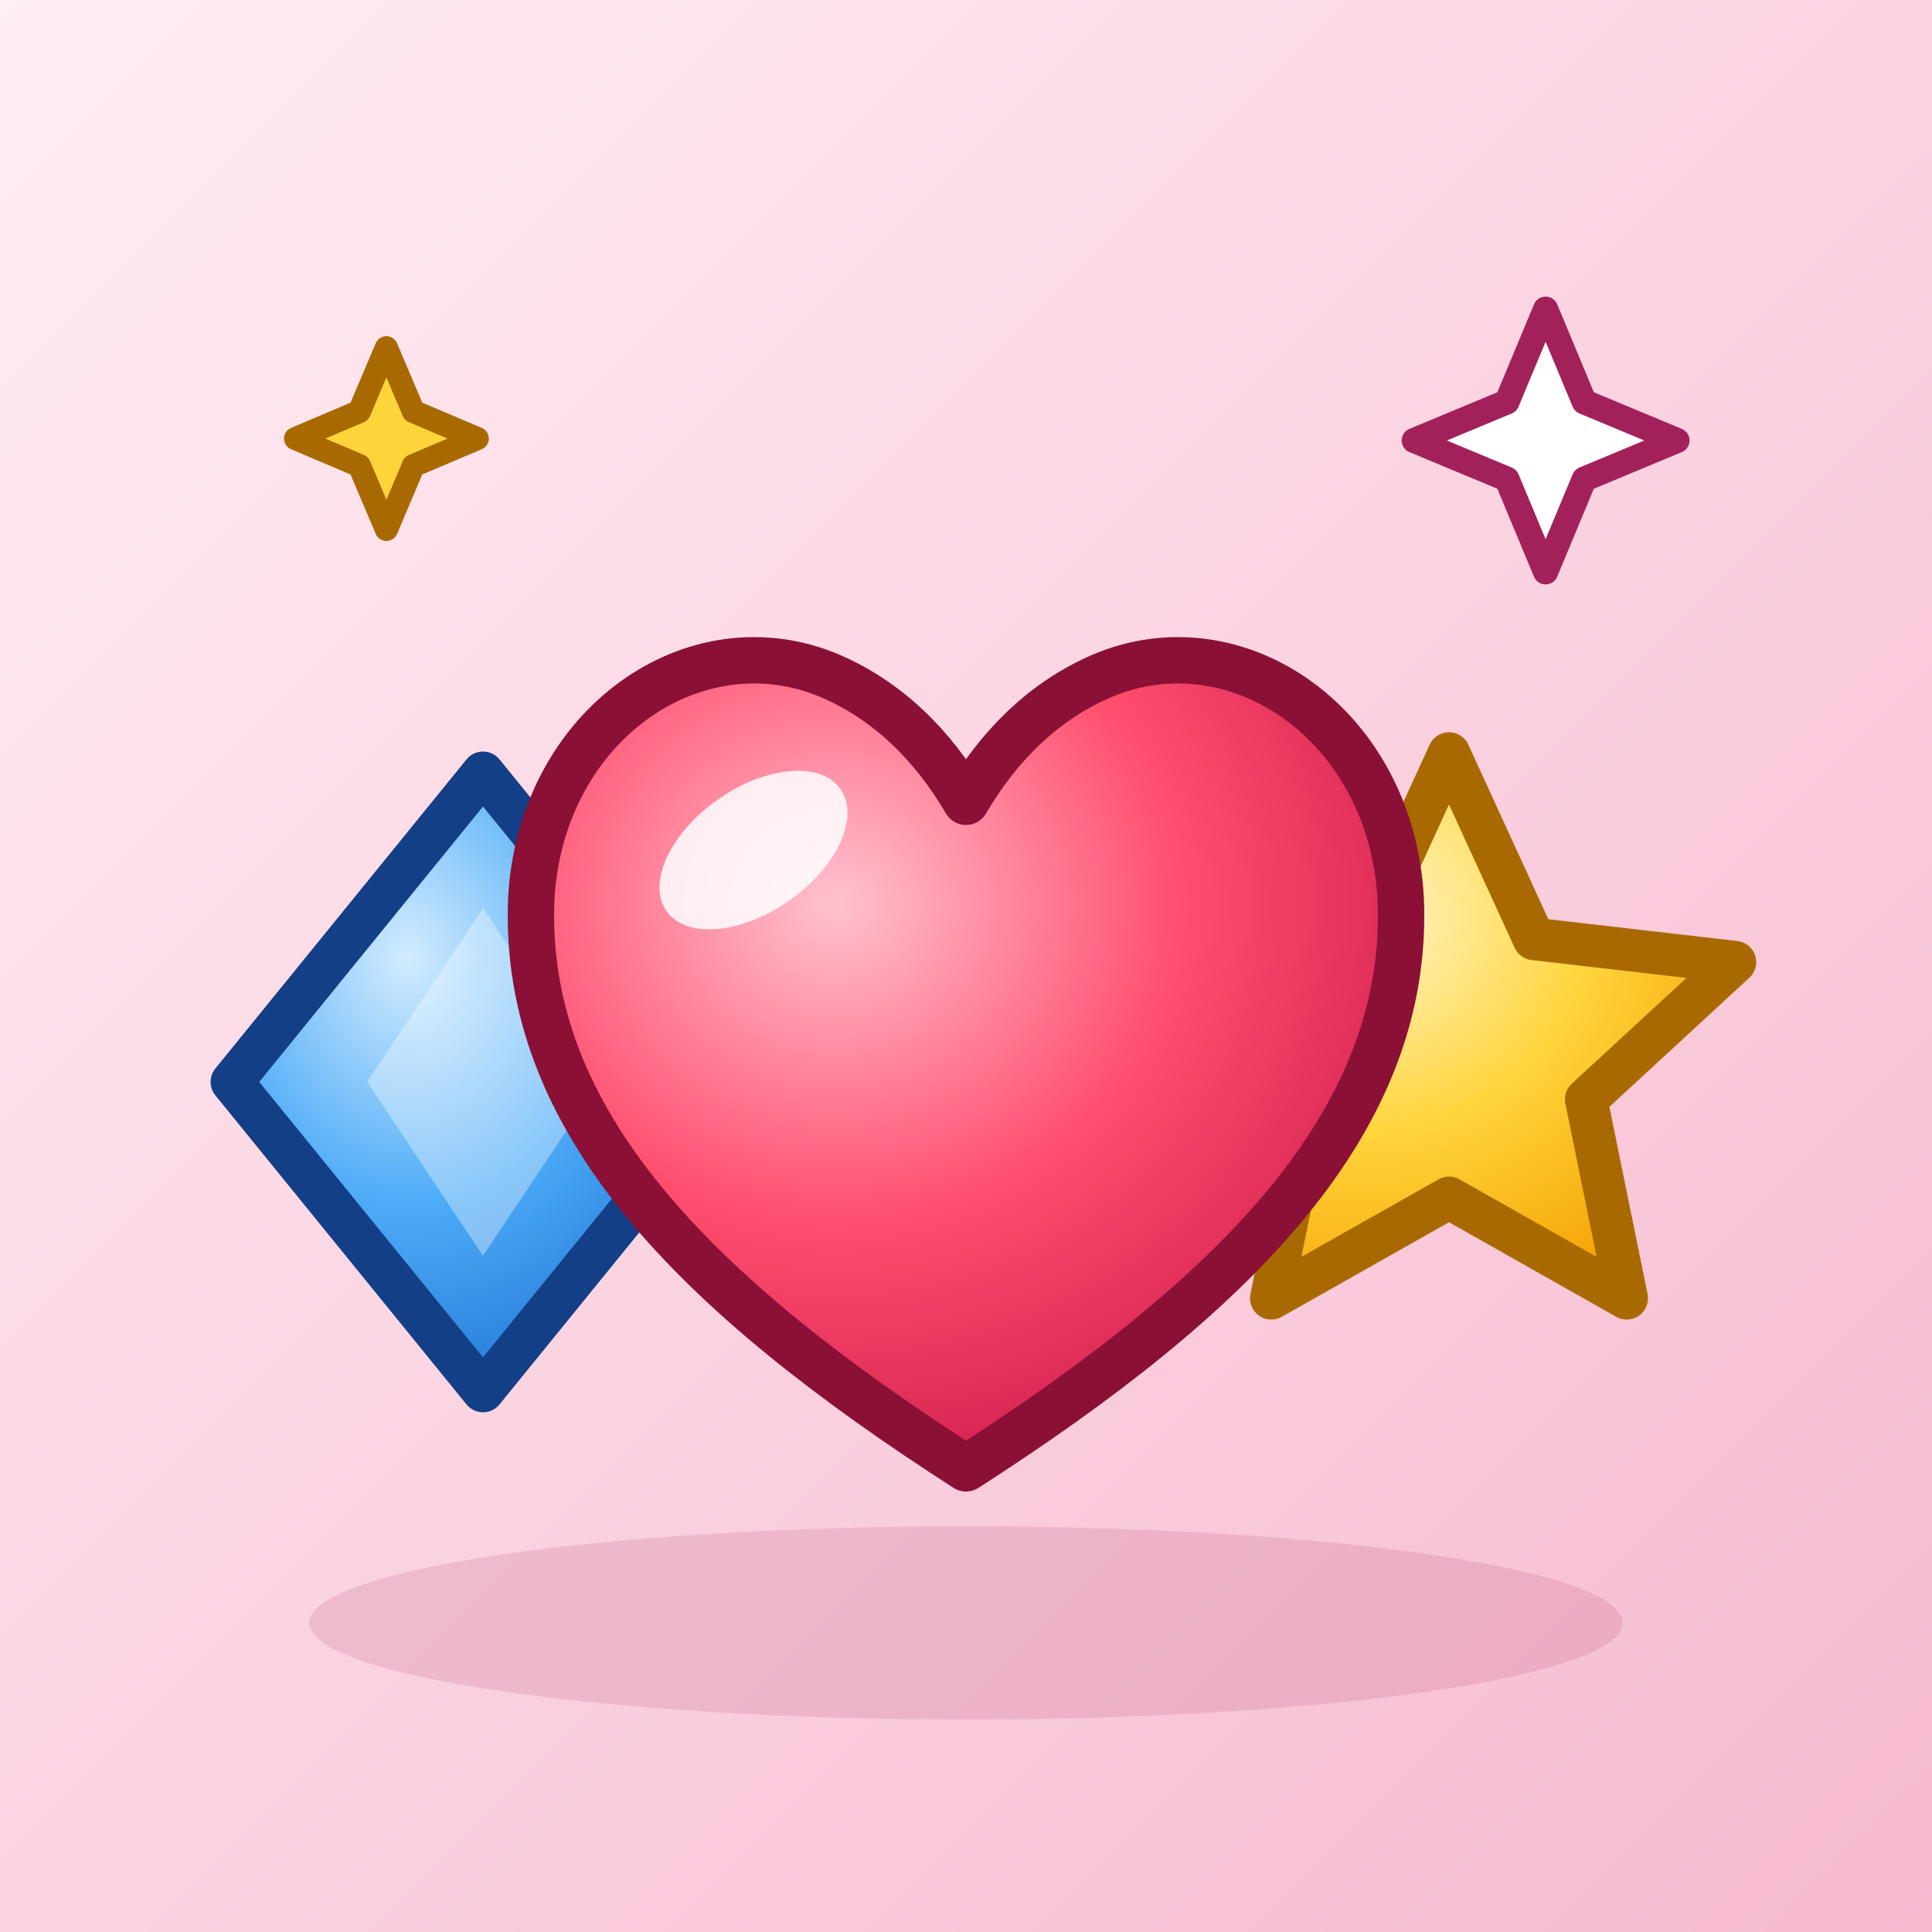
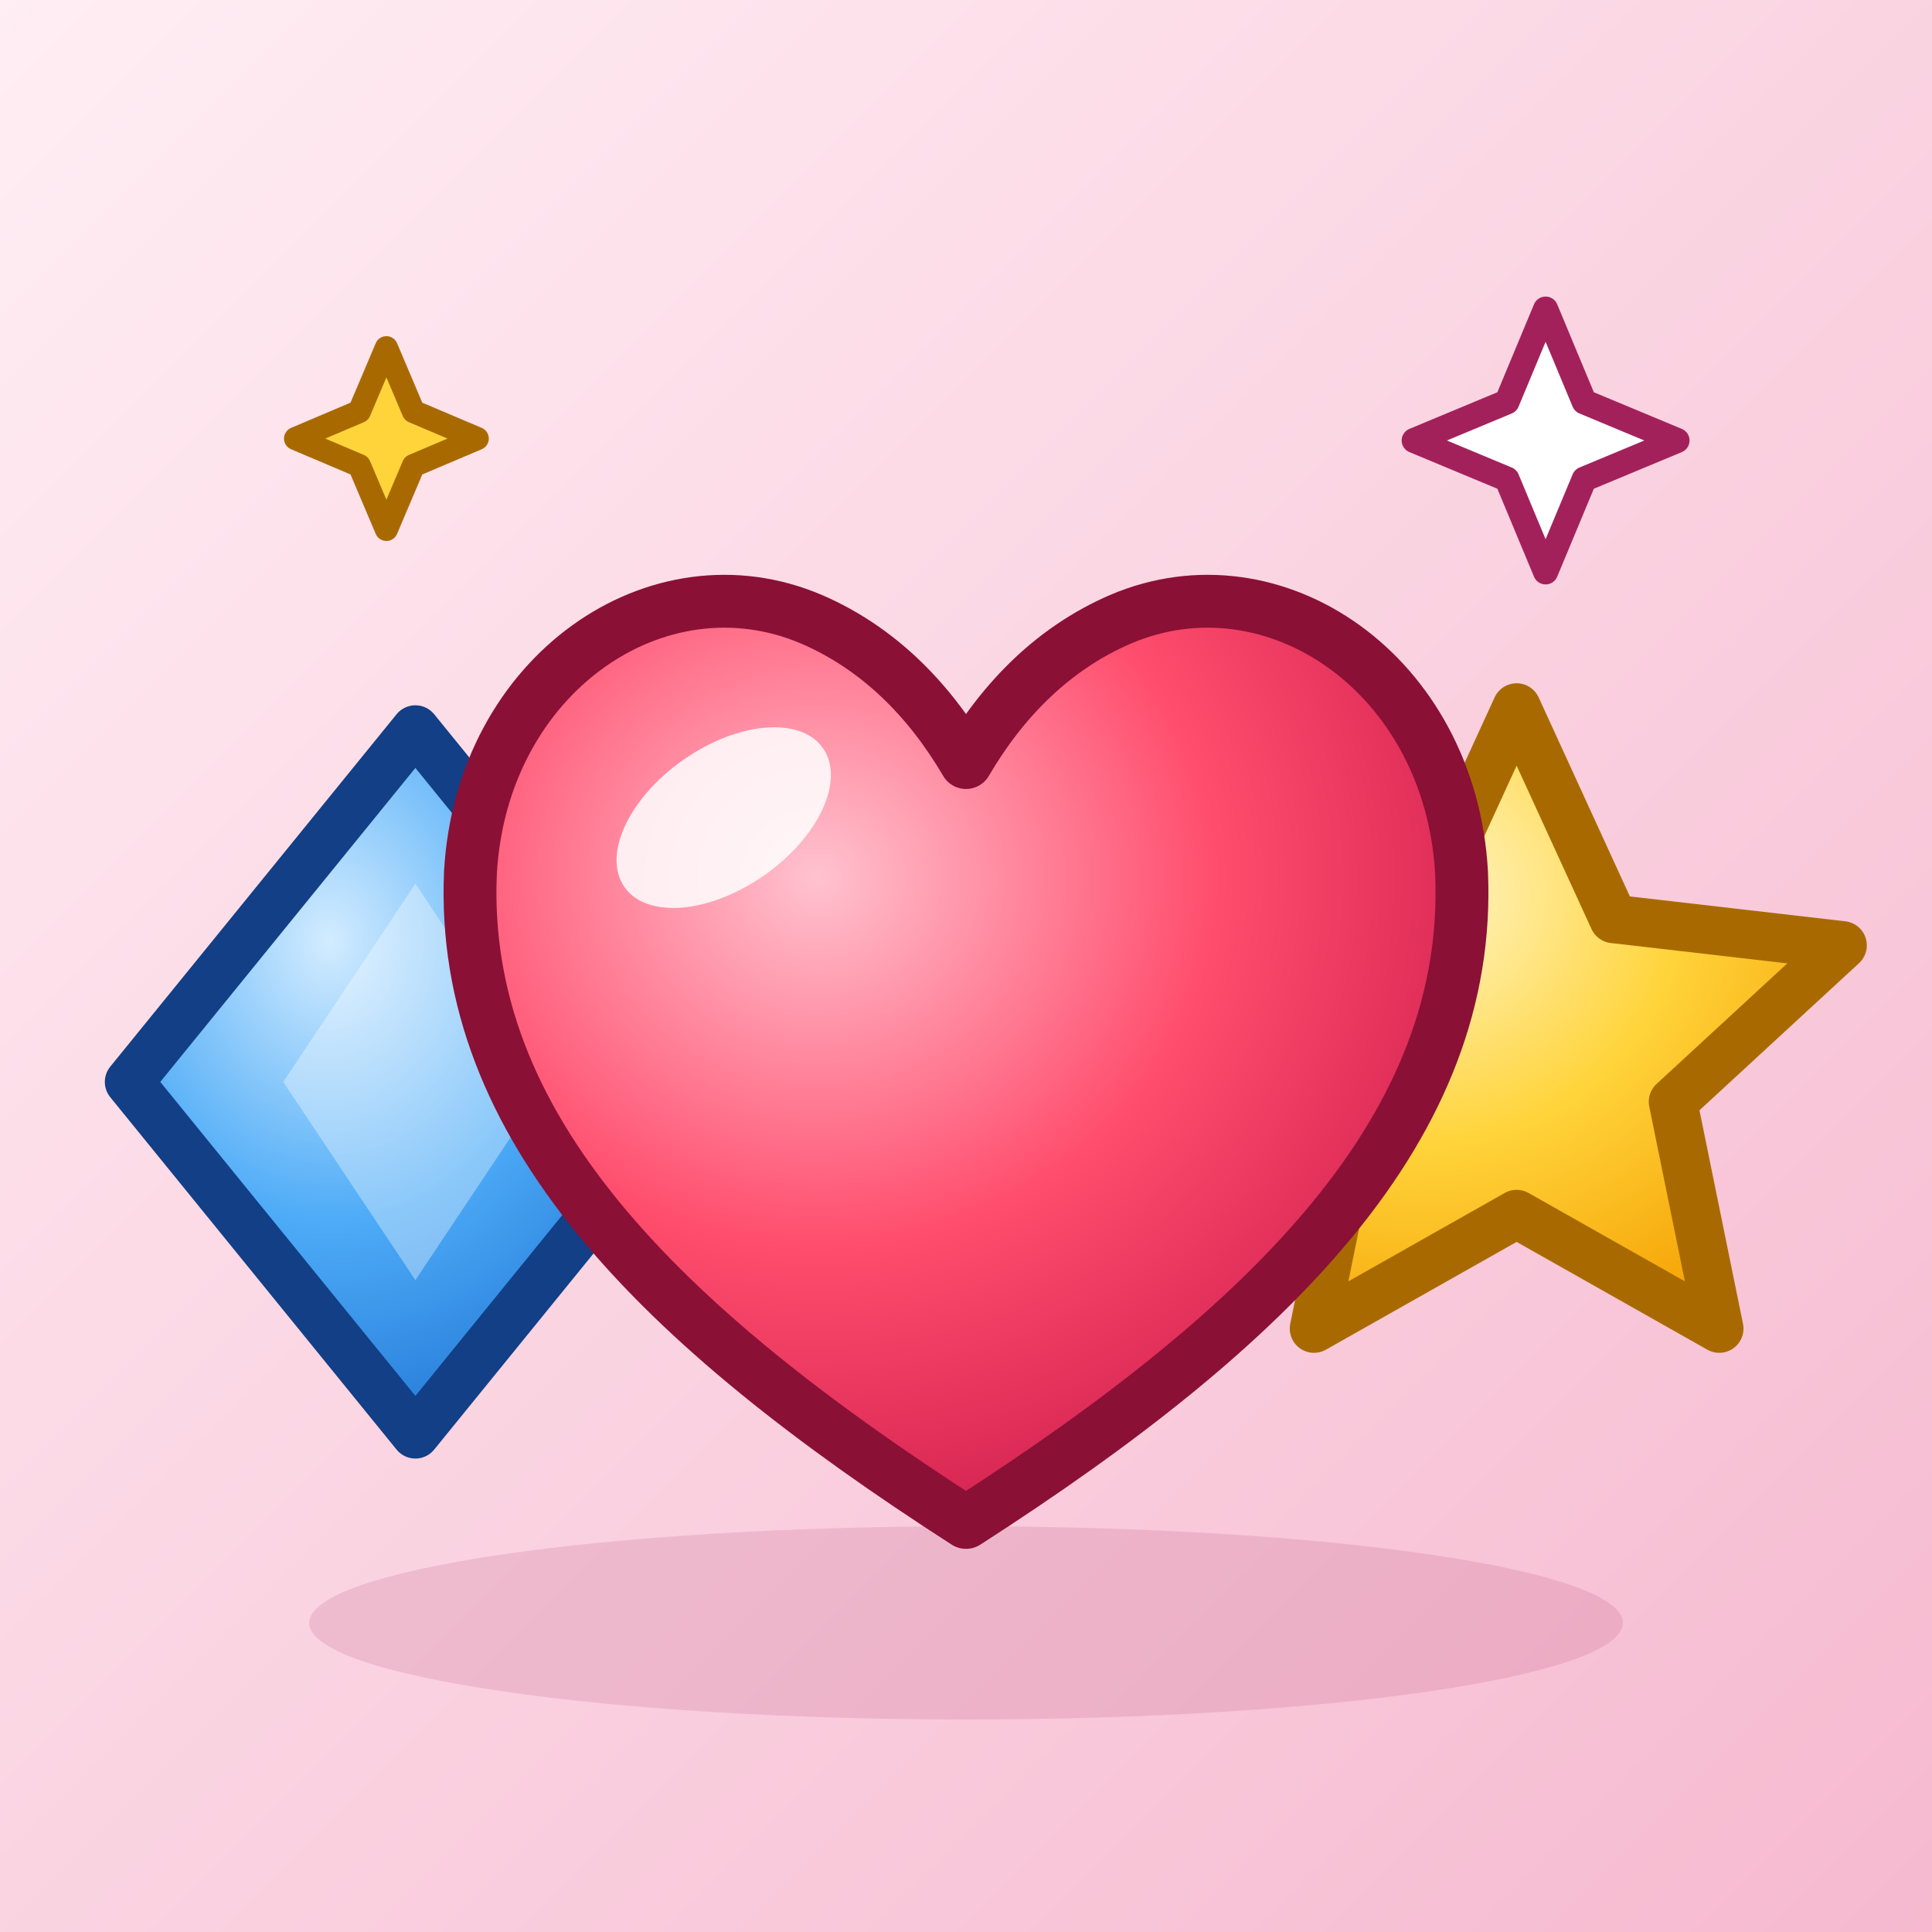
<svg xmlns="http://www.w3.org/2000/svg" viewBox="0 0 100 100">
  <defs>
    <linearGradient id="bg" x1="0" y1="0" x2="1" y2="1">
      <stop offset="0" stop-color="#ffeef4" />
      <stop offset="1" stop-color="#f6b9cf" />
    </linearGradient>
    <radialGradient id="r" cx=".35" cy=".3" r=".8">
      <stop offset="0" stop-color="#ffc2cf" />
      <stop offset=".5" stop-color="#ff4d6d" />
      <stop offset="1" stop-color="#c9184a" />
    </radialGradient>
    <radialGradient id="b" cx=".35" cy=".3" r=".8">
      <stop offset="0" stop-color="#d3ecff" />
      <stop offset=".5" stop-color="#4dabf7" />
      <stop offset="1" stop-color="#1c6fd1" />
    </radialGradient>
    <radialGradient id="y" cx=".35" cy=".3" r=".8">
      <stop offset="0" stop-color="#fff6cc" />
      <stop offset=".5" stop-color="#ffd43b" />
      <stop offset="1" stop-color="#f59f00" />
    </radialGradient>
  </defs>
  <rect width="100" height="100" fill="url(#bg)" />
  <ellipse cx="50" cy="84" rx="34" ry="5" fill="#a3215a" opacity=".14" />
-   <path d="M25 40l13 16-13 16-13-16z" fill="url(#b)" stroke="#123f86" stroke-width="2.2" stroke-linejoin="round" />
-   <path d="M25 47l6 9-6 9-6-9z" fill="#fff" opacity=".35" />
-   <path d="M75 39l4.4 9.6 10.4 1.2-7.7 7.1 2.1 10.3L75 62l-9.2 5.2 2.1-10.3-7.7-7.1 10.4-1.2z" fill="url(#y)" stroke="#a86a00" stroke-width="2.2" stroke-linejoin="round" />
-   <path d="M50 76C36 67 27 58 27.5 46.5 28 37.5 36 32 43 35c3 1.3 5.3 3.6 7 6.5 1.7-2.9 4-5.2 7-6.5 7-3 15 2.5 15.5 11.5C73 58 64 67 50 76z" fill="url(#r)" stroke="#8a1036" stroke-width="2.4" stroke-linejoin="round" />
-   <ellipse cx="39" cy="44" rx="5.5" ry="3.2" fill="#fff" opacity=".85" transform="rotate(-35 39 44)" />
+   <g transform="translate(50 56) scale(1.14) translate(-50 -56)">
+     <path d="M25 40l13 16-13 16-13-16z" fill="url(#b)" stroke="#123f86" stroke-width="2.2" stroke-linejoin="round" />
+     <path d="M25 47l6 9-6 9-6-9z" fill="#fff" opacity=".35" />
+     <path d="M75 39l4.4 9.6 10.4 1.2-7.7 7.1 2.1 10.3L75 62l-9.2 5.2 2.1-10.3-7.7-7.1 10.4-1.2z" fill="url(#y)" stroke="#a86a00" stroke-width="2.2" stroke-linejoin="round" />
+     <path d="M50 76C36 67 27 58 27.5 46.5 28 37.5 36 32 43 35c3 1.3 5.3 3.6 7 6.5 1.7-2.9 4-5.2 7-6.5 7-3 15 2.5 15.5 11.5C73 58 64 67 50 76z" fill="url(#r)" stroke="#8a1036" stroke-width="2.4" stroke-linejoin="round" />
+     <ellipse cx="39" cy="44" rx="5.5" ry="3.2" fill="#fff" opacity=".85" transform="rotate(-35 39 44)" />
+   </g>
  <path d="M80 16l2 4.8 4.8 2-4.8 2L80 29.6l-2-4.8-4.8-2 4.8-2z" fill="#fff" stroke="#a3215a" stroke-width="1.3" stroke-linejoin="round" />
  <path d="M20 18l1.4 3.3 3.3 1.4-3.3 1.4L20 27.4l-1.4-3.3-3.3-1.4 3.3-1.4z" fill="#ffd43b" stroke="#a86a00" stroke-width="1.2" stroke-linejoin="round" />
</svg>
